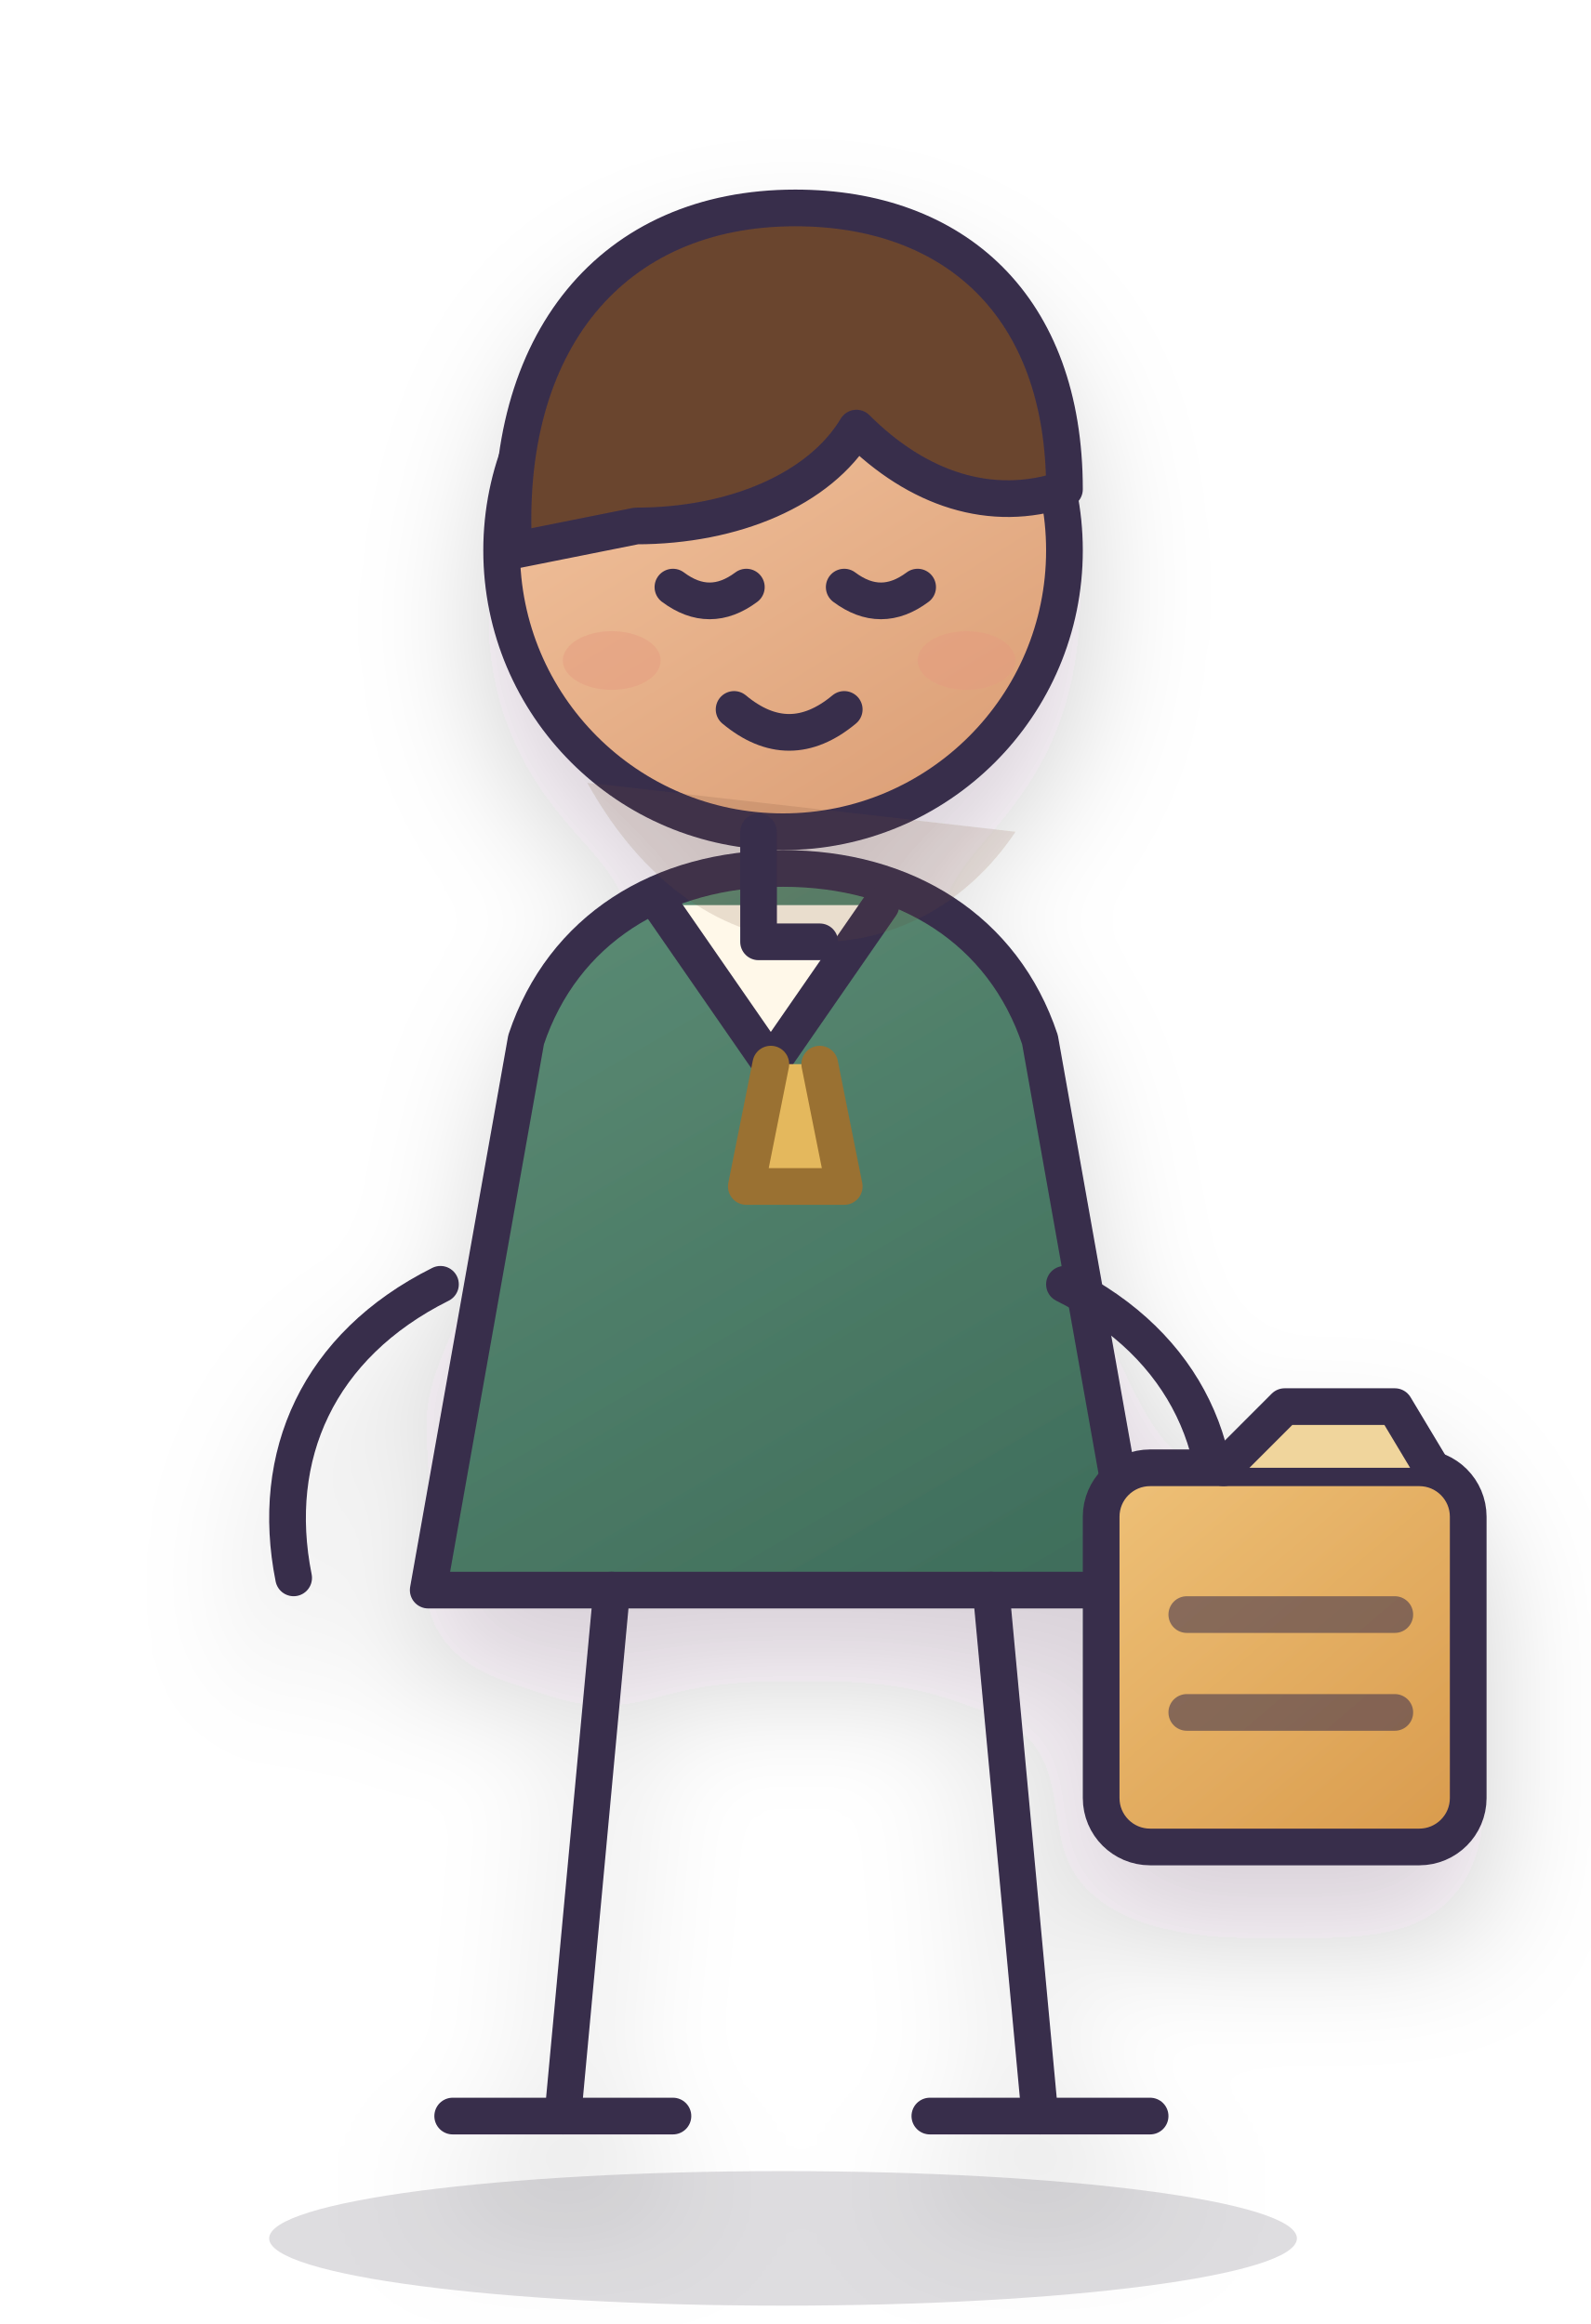
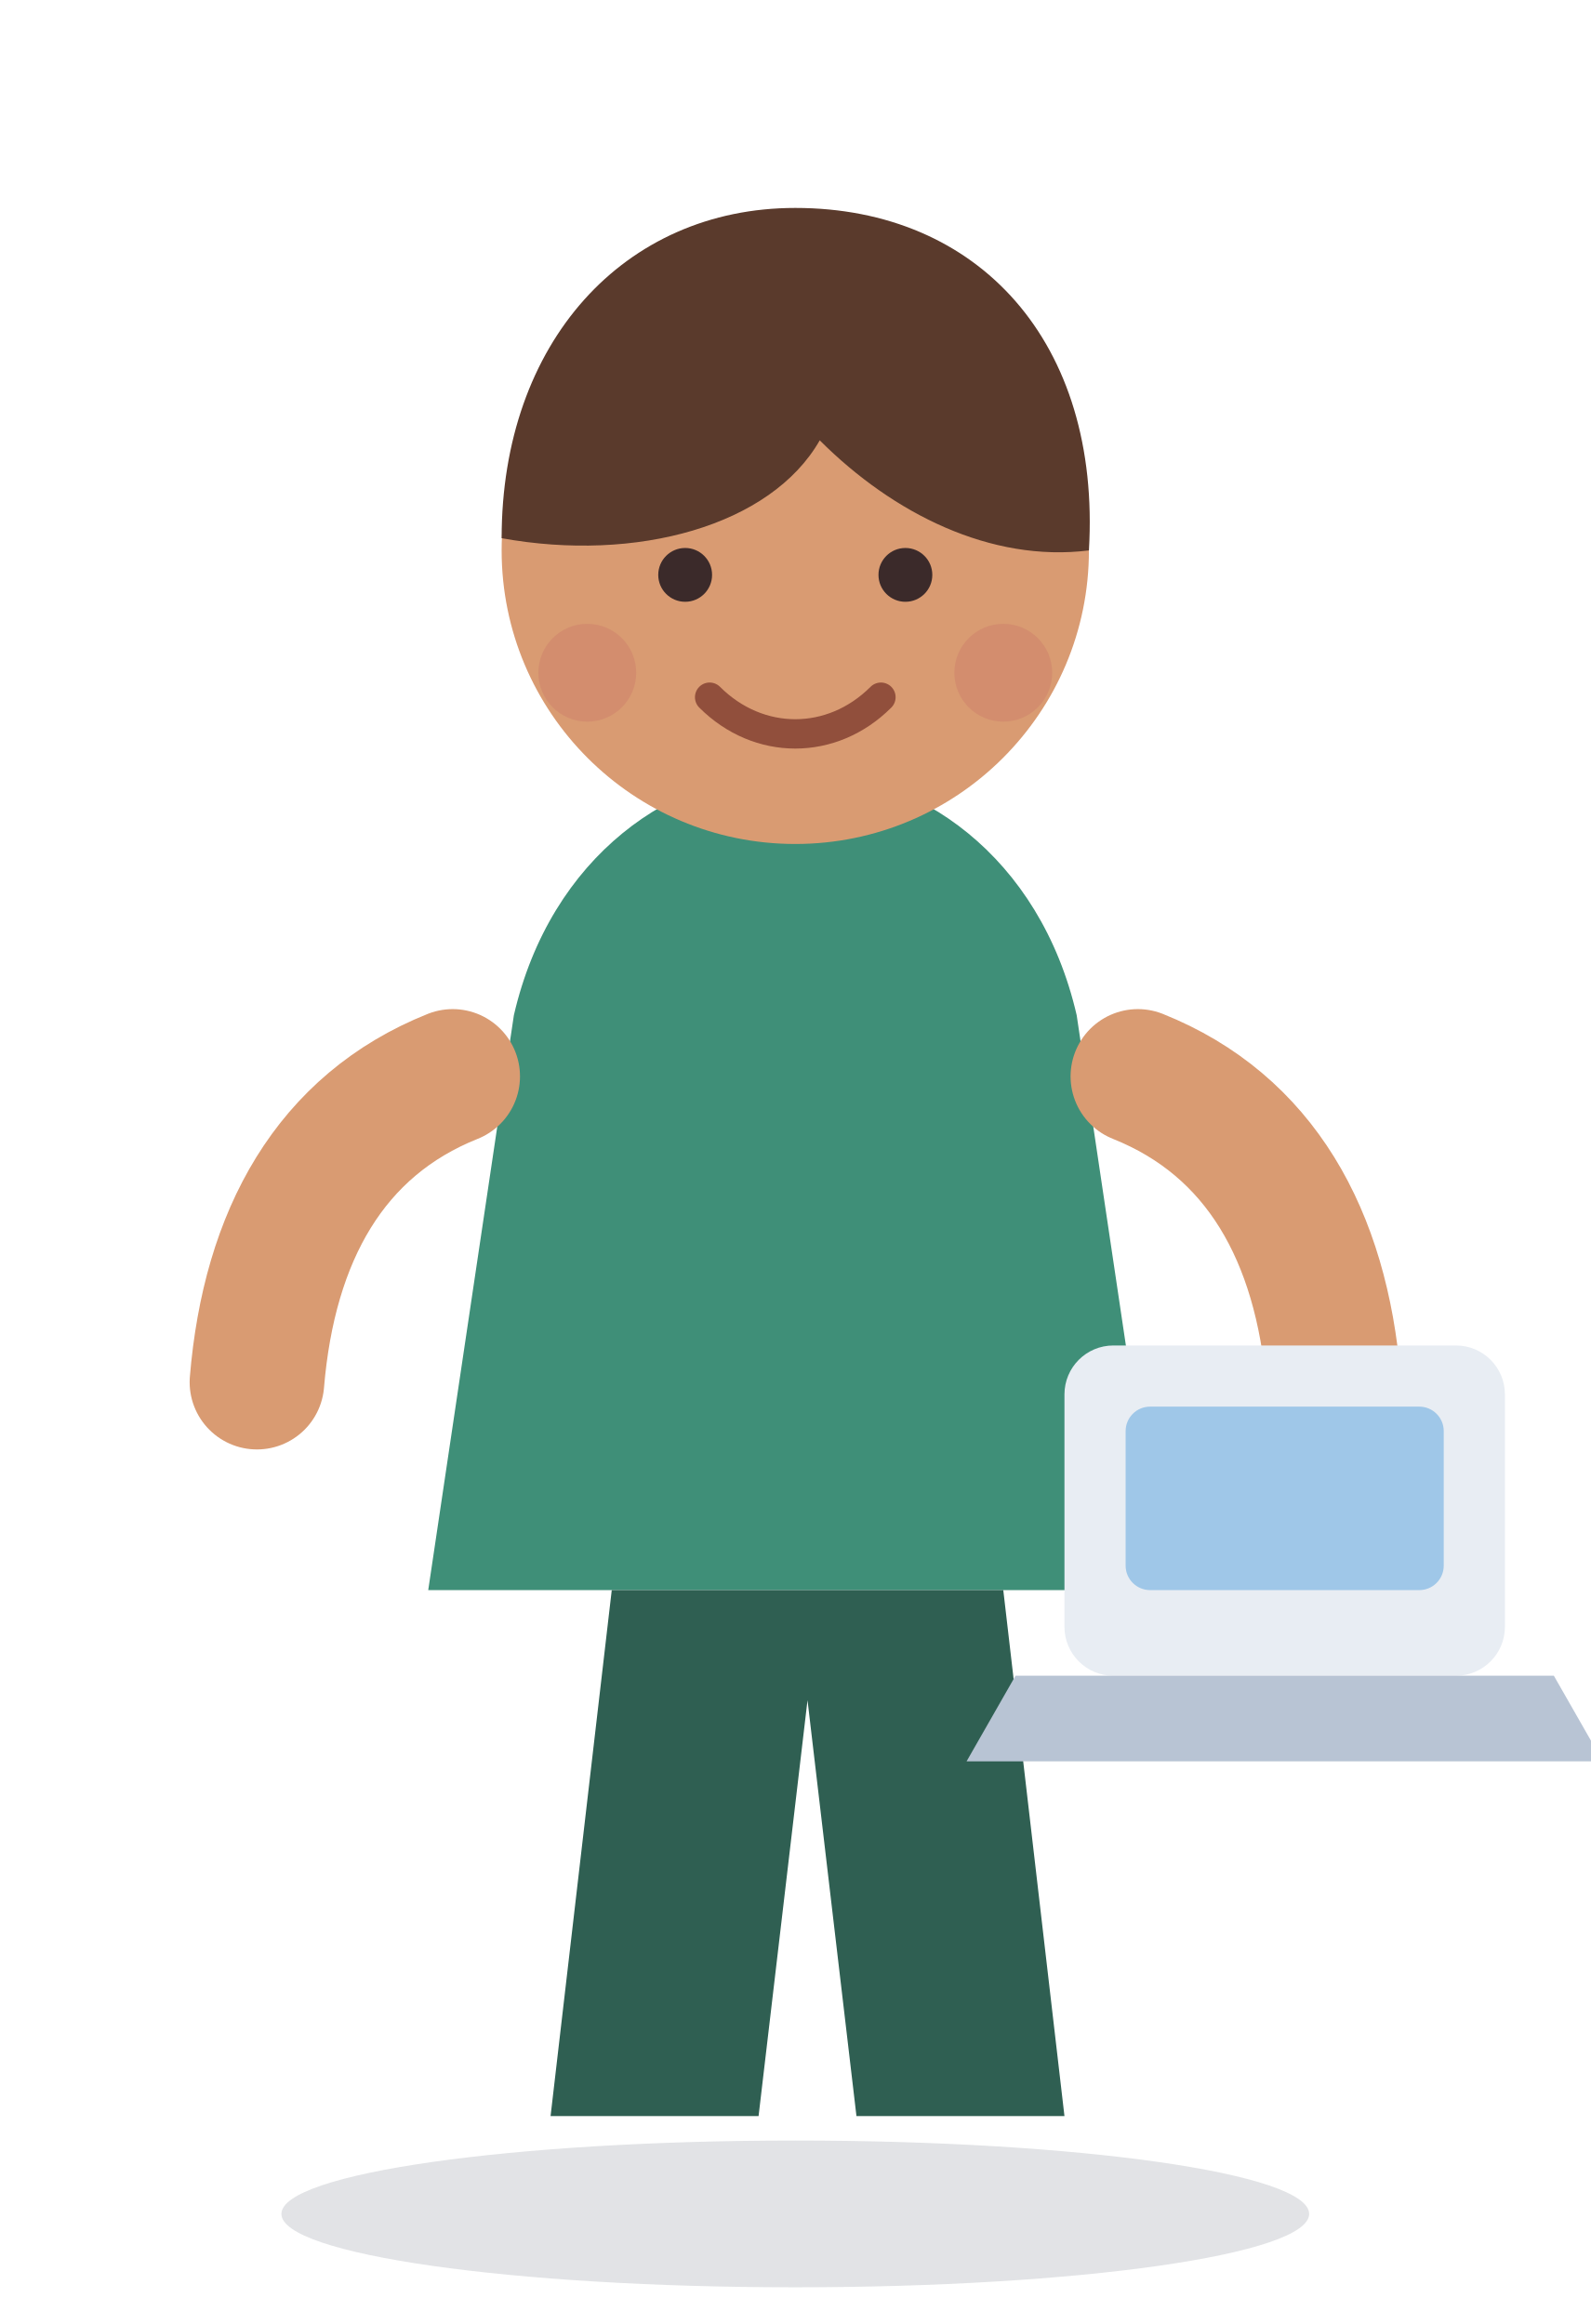
- <svg xmlns="http://www.w3.org/2000/svg" viewBox="0 0 130 190" role="img" aria-label="Бизнесмен с папкой">
-   <defs>
-     <linearGradient id="suit2" x1="40" y1="75" x2="95" y2="170" gradientUnits="userSpaceOnUse">
-       <stop stop-color="#5b8b74" />
-       <stop offset="1" stop-color="#2f5d4d" />
-     </linearGradient>
-     <linearGradient id="skin2" x1="54" y1="25" x2="82" y2="70" gradientUnits="userSpaceOnUse">
-       <stop stop-color="#f3c49f" />
-       <stop offset="1" stop-color="#d99b72" />
-     </linearGradient>
-     <linearGradient id="folder" x1="95" y1="112" x2="124" y2="146" gradientUnits="userSpaceOnUse">
-       <stop stop-color="#f0c47b" />
-       <stop offset="1" stop-color="#d99b4d" />
-     </linearGradient>
-     <filter id="sh2" x="-30%" y="-30%" width="160%" height="180%">
-       <feDropShadow dx="0" dy="6" stdDeviation="5" flood-color="#241a2e" flood-opacity=".18" />
-     </filter>
-   </defs>
-   <ellipse cx="64" cy="183" rx="42" ry="5.5" fill="#241a2e" opacity=".15" />
-   <g filter="url(#sh2)" stroke="#392e4c" stroke-width="3" stroke-linecap="round" stroke-linejoin="round">
-     <path d="M43 85c3-9 11-14 21-14s18 5 21 14l8 45H35l8-45Z" fill="url(#suit2)" />
-     <path d="M54 74l9 13 9-13" fill="#fff8e9" />
-     <path d="M63 87l-2 10h8l-2-10" fill="#e4b85d" stroke="#9a7131" />
-     <path d="M36 105c-10 5-14 14-12 24" fill="none" />
-     <path d="M87 105c10 5 14 14 12 24" fill="none" />
-     <path d="M94 120h22a4 4 0 0 1 4 4v23a4 4 0 0 1-4 4H94a4 4 0 0 1-4-4v-23a4 4 0 0 1 4-4Z" fill="url(#folder)" />
-     <path d="M100 120l5-5h9l3 5" fill="#f0d59c" />
-     <path d="M97 132h17M97 140h17" fill="none" opacity=".55" />
-     <path d="M50 130l-4 43M81 130l4 43" fill="none" />
-     <path d="M37 173h18M76 173h18" fill="none" />
-     <circle cx="64" cy="45" r="23" fill="url(#skin2)" />
-     <path d="M42 45c-1-17 8-28 23-28 13 0 22 8 22 23-6 2-12 0-17-5-3 5-10 8-18 8l-10 2Z" fill="#6a452f" />
-     <path d="M55 48c2 1.5 4 1.5 6 0M69 48c2 1.5 4 1.5 6 0" fill="none" />
-     <path d="M60 58c3 2.5 6 2.5 9 0" fill="none" />
-     <path d="M48 64c5 9 12 13 19 13 6 0 12-3 16-9" fill="#6a452f" opacity=".15" stroke="none" />
-     <ellipse cx="50" cy="54" rx="4" ry="2.4" fill="#e59a7f" opacity=".45" stroke="none" />
-     <ellipse cx="79" cy="54" rx="4" ry="2.4" fill="#e59a7f" opacity=".45" stroke="none" />
-     <path d="M62 68v9h5" fill="none" />
-   </g>
+ <svg xmlns="http://www.w3.org/2000/svg" viewBox="0 0 130 190" role="img" aria-label="Человек с ноутбуком">
+   <ellipse cx="65" cy="181" rx="42" ry="6" fill="#1e293b" opacity=".13" />
+   <path d="M42 83c3-13 13-20 23-20s20 7 23 20l7 47H35l7-47Z" fill="#3f8f78" />
+   <path d="M50 130l-5 43h17l4-34 4 34h17l-5-43H50Z" fill="#2f5f52" />
+   <path d="M37 88c-10 4-15 13-16 25" fill="none" stroke="#d99b72" stroke-width="11" stroke-linecap="round" />
+   <path d="M93 88c10 4 15 13 16 25" fill="none" stroke="#d99b72" stroke-width="11" stroke-linecap="round" />
+   <rect x="87" y="110" width="36" height="27" rx="4" fill="#e8edf3" />
+   <rect x="92" y="115" width="26" height="15" rx="2" fill="#9fc7e8" />
+   <path d="M83 137h44l4 7H79l4-7Z" fill="#b8c4d4" />
+   <circle cx="65" cy="45" r="24" fill="#d99b72" />
+   <path d="M41 44c0-16 10-27 24-27 15 0 25 11 24 28-8 1-16-3-22-9-4 7-15 10-26 8Z" fill="#5a3a2c" />
+   <circle cx="56" cy="47" r="2.2" fill="#3b2a2a" />
+   <circle cx="74" cy="47" r="2.2" fill="#3b2a2a" />
+   <path d="M58 57c4 4 10 4 14 0" fill="none" stroke="#914f3c" stroke-width="2.4" stroke-linecap="round" />
+   <circle cx="48" cy="55" r="4" fill="#cc7d69" opacity=".45" />
+   <circle cx="82" cy="55" r="4" fill="#cc7d69" opacity=".45" />
</svg>
